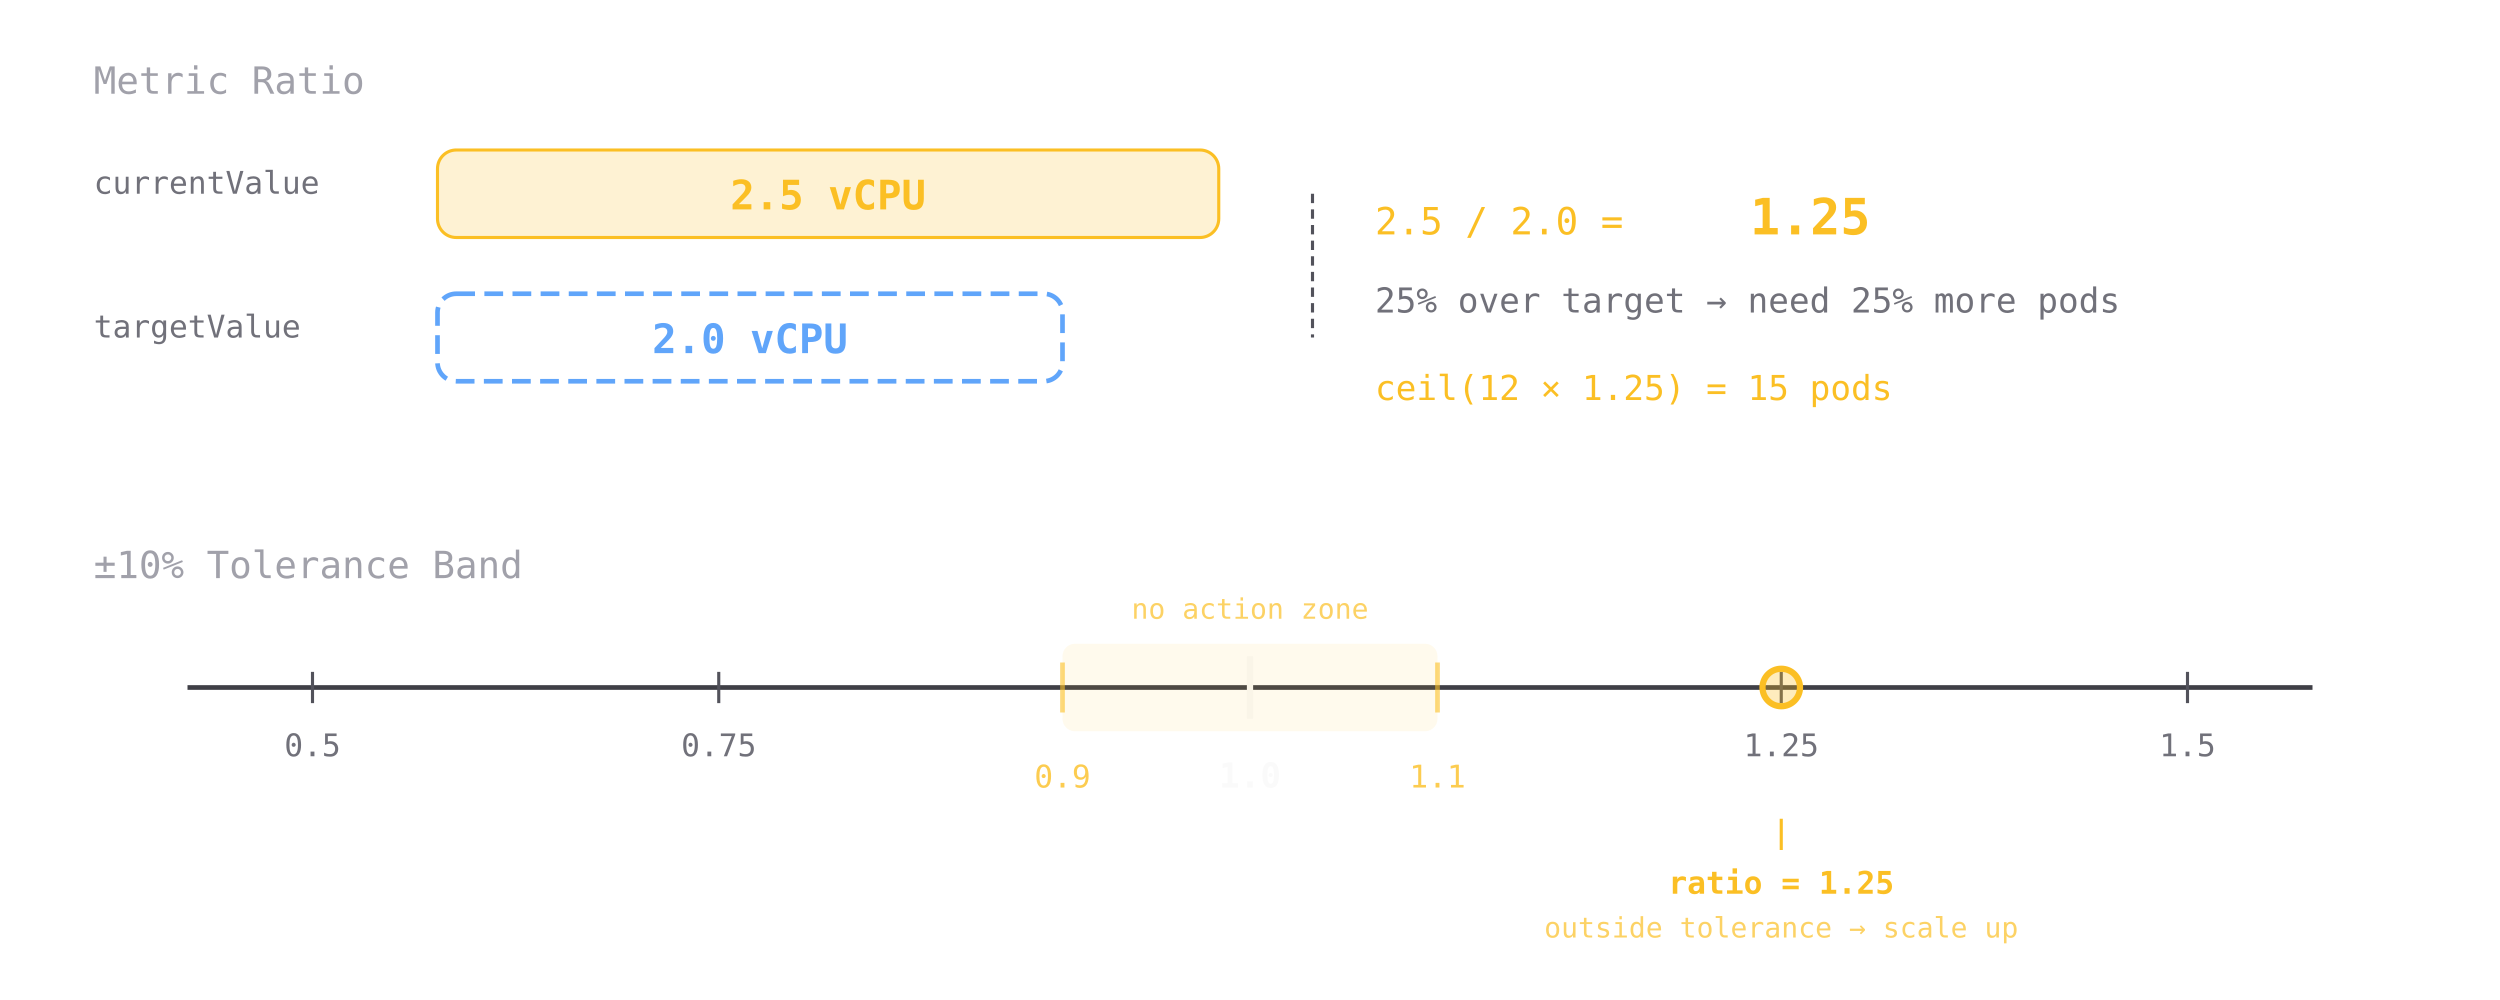
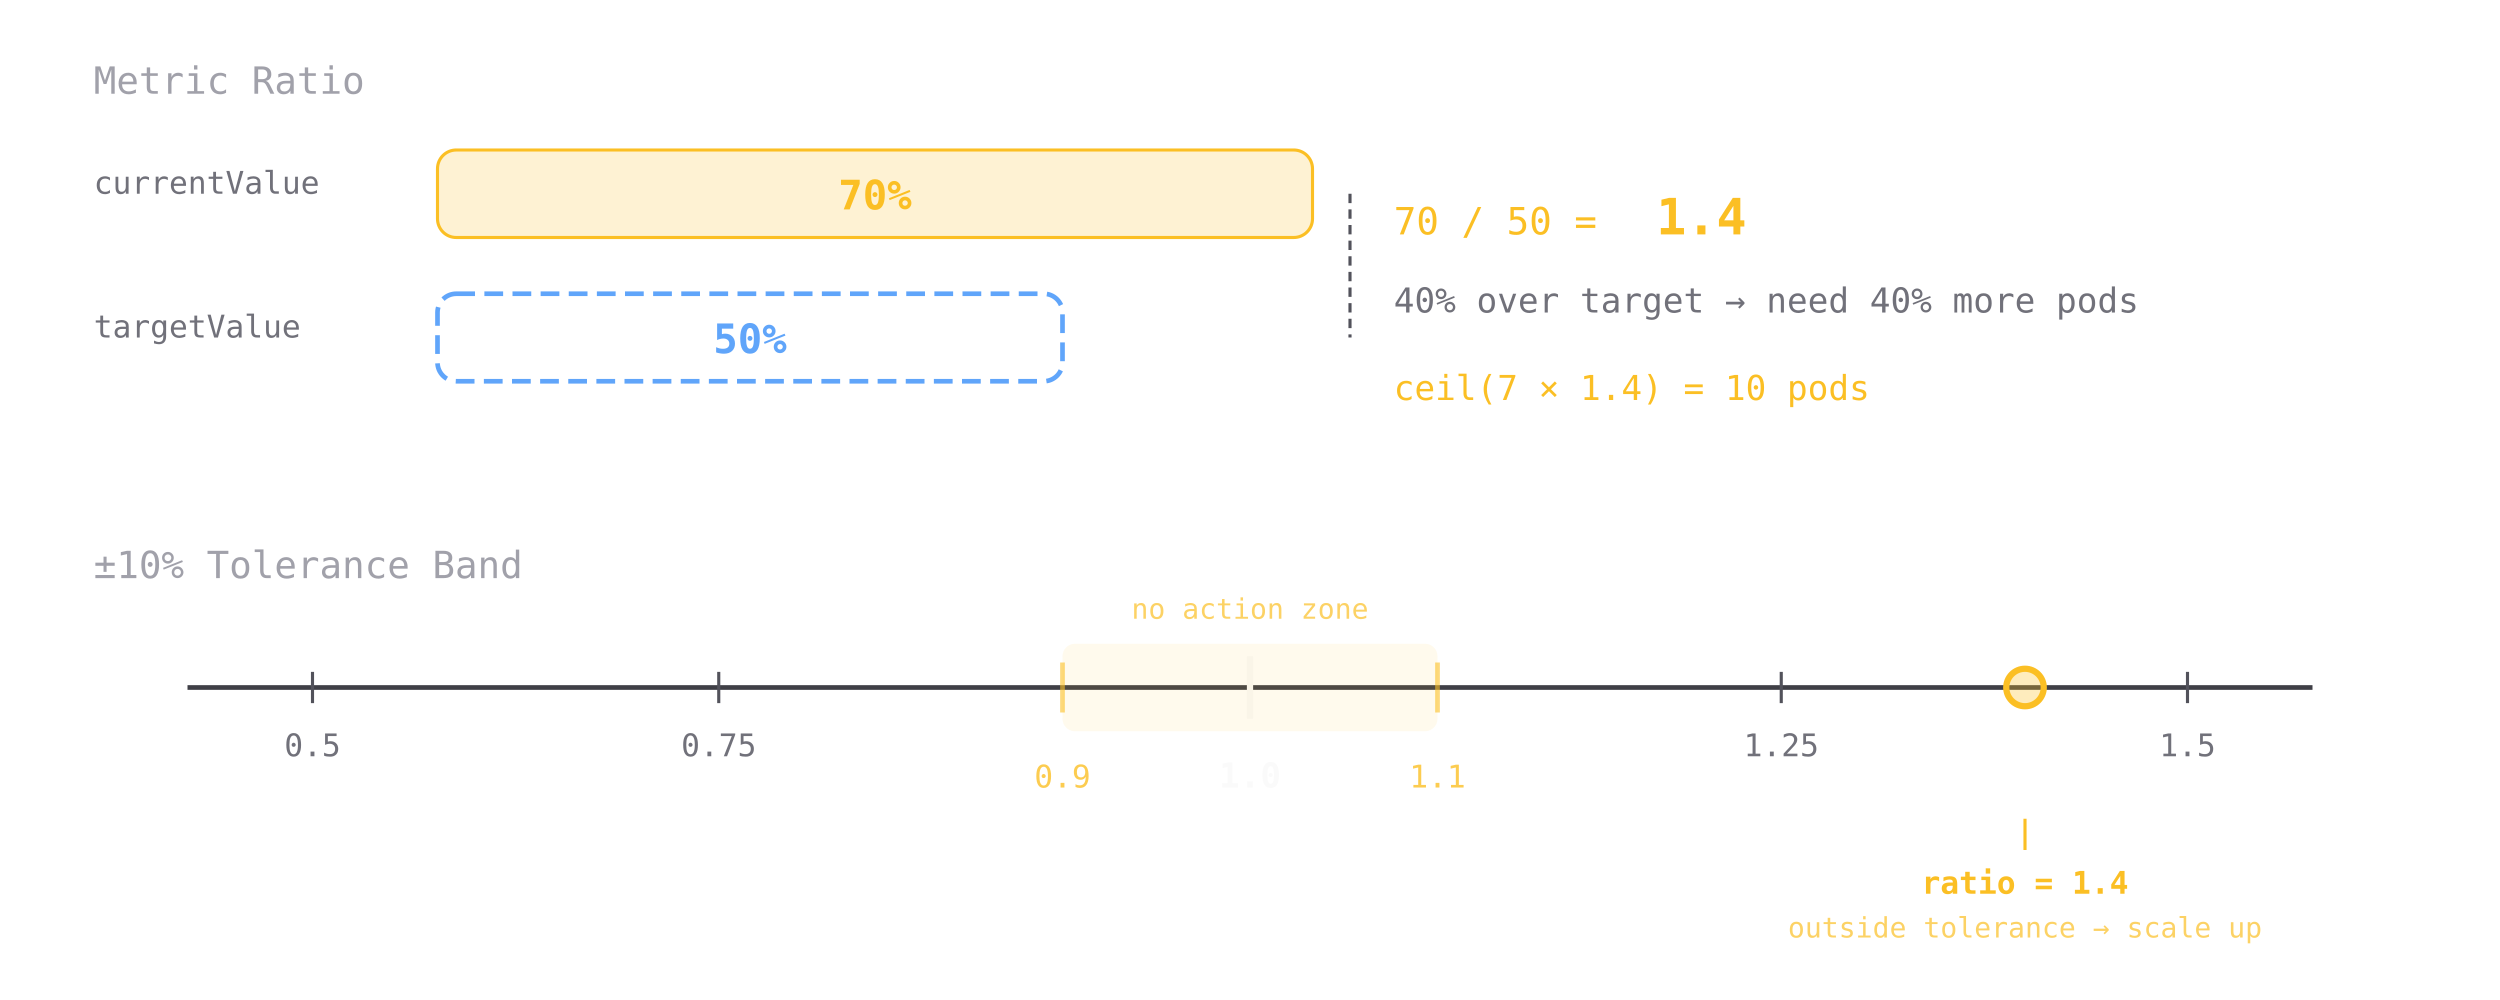
<svg xmlns="http://www.w3.org/2000/svg" viewBox="0 0 800 320" style="background:#0f1117;border-radius:12px" aria-label="Formula ratio diagram">
  <text x="30" y="30" fill="#a1a1aa" font-size="12" font-weight="500" font-family="monospace">Metric Ratio</text>
  <text x="30" y="62" fill="#71717a" font-size="10" font-family="monospace">currentValue</text>
-   <rect x="140" y="48" width="250" height="28" rx="6" fill="#fbbf24" fill-opacity="0.2" stroke="#fbbf24" stroke-width="1" />
-   <text x="265" y="67" text-anchor="middle" fill="#fbbf24" font-size="13" font-weight="600" font-family="monospace">2.5 vCPU</text>
+   <rect x="140" y="48" width="280" height="28" rx="6" fill="#fbbf24" fill-opacity="0.2" stroke="#fbbf24" stroke-width="1" />
+   <text x="280" y="67" text-anchor="middle" fill="#fbbf24" font-size="13" font-weight="600" font-family="monospace">70%</text>
  <text x="30" y="108" fill="#71717a" font-size="10" font-family="monospace">targetValue</text>
  <rect x="140" y="94" width="200" height="28" rx="6" fill="none" stroke="#60a5fa" stroke-width="1.5" stroke-dasharray="6 3" />
-   <text x="240" y="113" text-anchor="middle" fill="#60a5fa" font-size="13" font-weight="600" font-family="monospace">2.0 vCPU</text>
-   <line x1="420" y1="62" x2="420" y2="108" stroke="#52525b" stroke-width="1" stroke-dasharray="3 2" />
-   <text x="440" y="75" fill="#fbbf24" font-size="12" font-weight="500" font-family="monospace">2.5 / 2.0 = </text>
-   <text x="560" y="75" fill="#fbbf24" font-size="16" font-weight="700" font-family="monospace">1.25</text>
-   <text x="440" y="100" fill="#71717a" font-size="11" font-family="monospace">25% over target → need 25% more pods</text>
-   <text x="440" y="128" fill="#fbbf24" font-size="11" font-weight="500" font-family="monospace">ceil(12 × 1.25) = 15 pods</text>
+   <text x="240" y="113" text-anchor="middle" fill="#60a5fa" font-size="13" font-weight="600" font-family="monospace">50%</text>
+   <line x1="432" y1="62" x2="432" y2="108" stroke="#52525b" stroke-width="1" stroke-dasharray="3 2" />
+   <text x="446" y="75" fill="#fbbf24" font-size="12" font-weight="500" font-family="monospace">70 / 50 = </text>
+   <text x="530" y="75" fill="#fbbf24" font-size="16" font-weight="700" font-family="monospace">1.4</text>
+   <text x="446" y="100" fill="#71717a" font-size="11" font-family="monospace">40% over target → need 40% more pods</text>
+   <text x="446" y="128" fill="#fbbf24" font-size="11" font-weight="500" font-family="monospace">ceil(7 × 1.4) = 10 pods</text>
  <text x="30" y="185" fill="#a1a1aa" font-size="12" font-weight="500" font-family="monospace">±10% Tolerance Band</text>
  <line x1="60" y1="220" x2="740" y2="220" stroke="#3f3f46" stroke-width="1.5" />
  <line x1="100" y1="215" x2="100" y2="225" stroke="#52525b" stroke-width="1" />
  <text x="100" y="242" text-anchor="middle" fill="#71717a" font-size="10" font-family="monospace">0.5</text>
  <line x1="230" y1="215" x2="230" y2="225" stroke="#52525b" stroke-width="1" />
  <text x="230" y="242" text-anchor="middle" fill="#71717a" font-size="10" font-family="monospace">0.75</text>
  <line x1="340" y1="212" x2="340" y2="228" stroke="#fbbf24" stroke-width="1.5" opacity="0.6" />
  <text x="340" y="252" text-anchor="middle" fill="#fbbf24" font-size="10" opacity="0.8" font-family="monospace">0.9</text>
  <line x1="400" y1="210" x2="400" y2="230" stroke="#fafafa" stroke-width="2" />
  <text x="400" y="252" text-anchor="middle" fill="#fafafa" font-size="11" font-weight="600" font-family="monospace">1.0</text>
  <line x1="460" y1="212" x2="460" y2="228" stroke="#fbbf24" stroke-width="1.5" opacity="0.6" />
  <text x="460" y="252" text-anchor="middle" fill="#fbbf24" font-size="10" opacity="0.8" font-family="monospace">1.1</text>
  <line x1="570" y1="215" x2="570" y2="225" stroke="#52525b" stroke-width="1" />
  <text x="570" y="242" text-anchor="middle" fill="#71717a" font-size="10" font-family="monospace">1.25</text>
  <line x1="700" y1="215" x2="700" y2="225" stroke="#52525b" stroke-width="1" />
  <text x="700" y="242" text-anchor="middle" fill="#71717a" font-size="10" font-family="monospace">1.5</text>
  <rect x="340" y="206" width="120" height="28" rx="4" fill="#fbbf24" fill-opacity="0.08" />
  <text x="400" y="198" text-anchor="middle" fill="#fbbf24" font-size="9" opacity="0.7" font-family="monospace">no action zone</text>
-   <circle cx="570" cy="220" r="6" fill="#fbbf24" fill-opacity="0.3" stroke="#fbbf24" stroke-width="2" />
-   <line x1="570" y1="262" x2="570" y2="272" stroke="#fbbf24" stroke-width="1" />
-   <text x="570" y="286" text-anchor="middle" fill="#fbbf24" font-size="10" font-weight="600" font-family="monospace">ratio = 1.25</text>
-   <text x="570" y="300" text-anchor="middle" fill="#fbbf24" font-size="9" opacity="0.7" font-family="monospace">outside tolerance → scale up</text>
+   <circle cx="648" cy="220" r="6" fill="#fbbf24" fill-opacity="0.3" stroke="#fbbf24" stroke-width="2" />
+   <line x1="648" y1="262" x2="648" y2="272" stroke="#fbbf24" stroke-width="1" />
+   <text x="648" y="286" text-anchor="middle" fill="#fbbf24" font-size="10" font-weight="600" font-family="monospace">ratio = 1.4</text>
+   <text x="648" y="300" text-anchor="middle" fill="#fbbf24" font-size="9" opacity="0.7" font-family="monospace">outside tolerance → scale up</text>
</svg>
